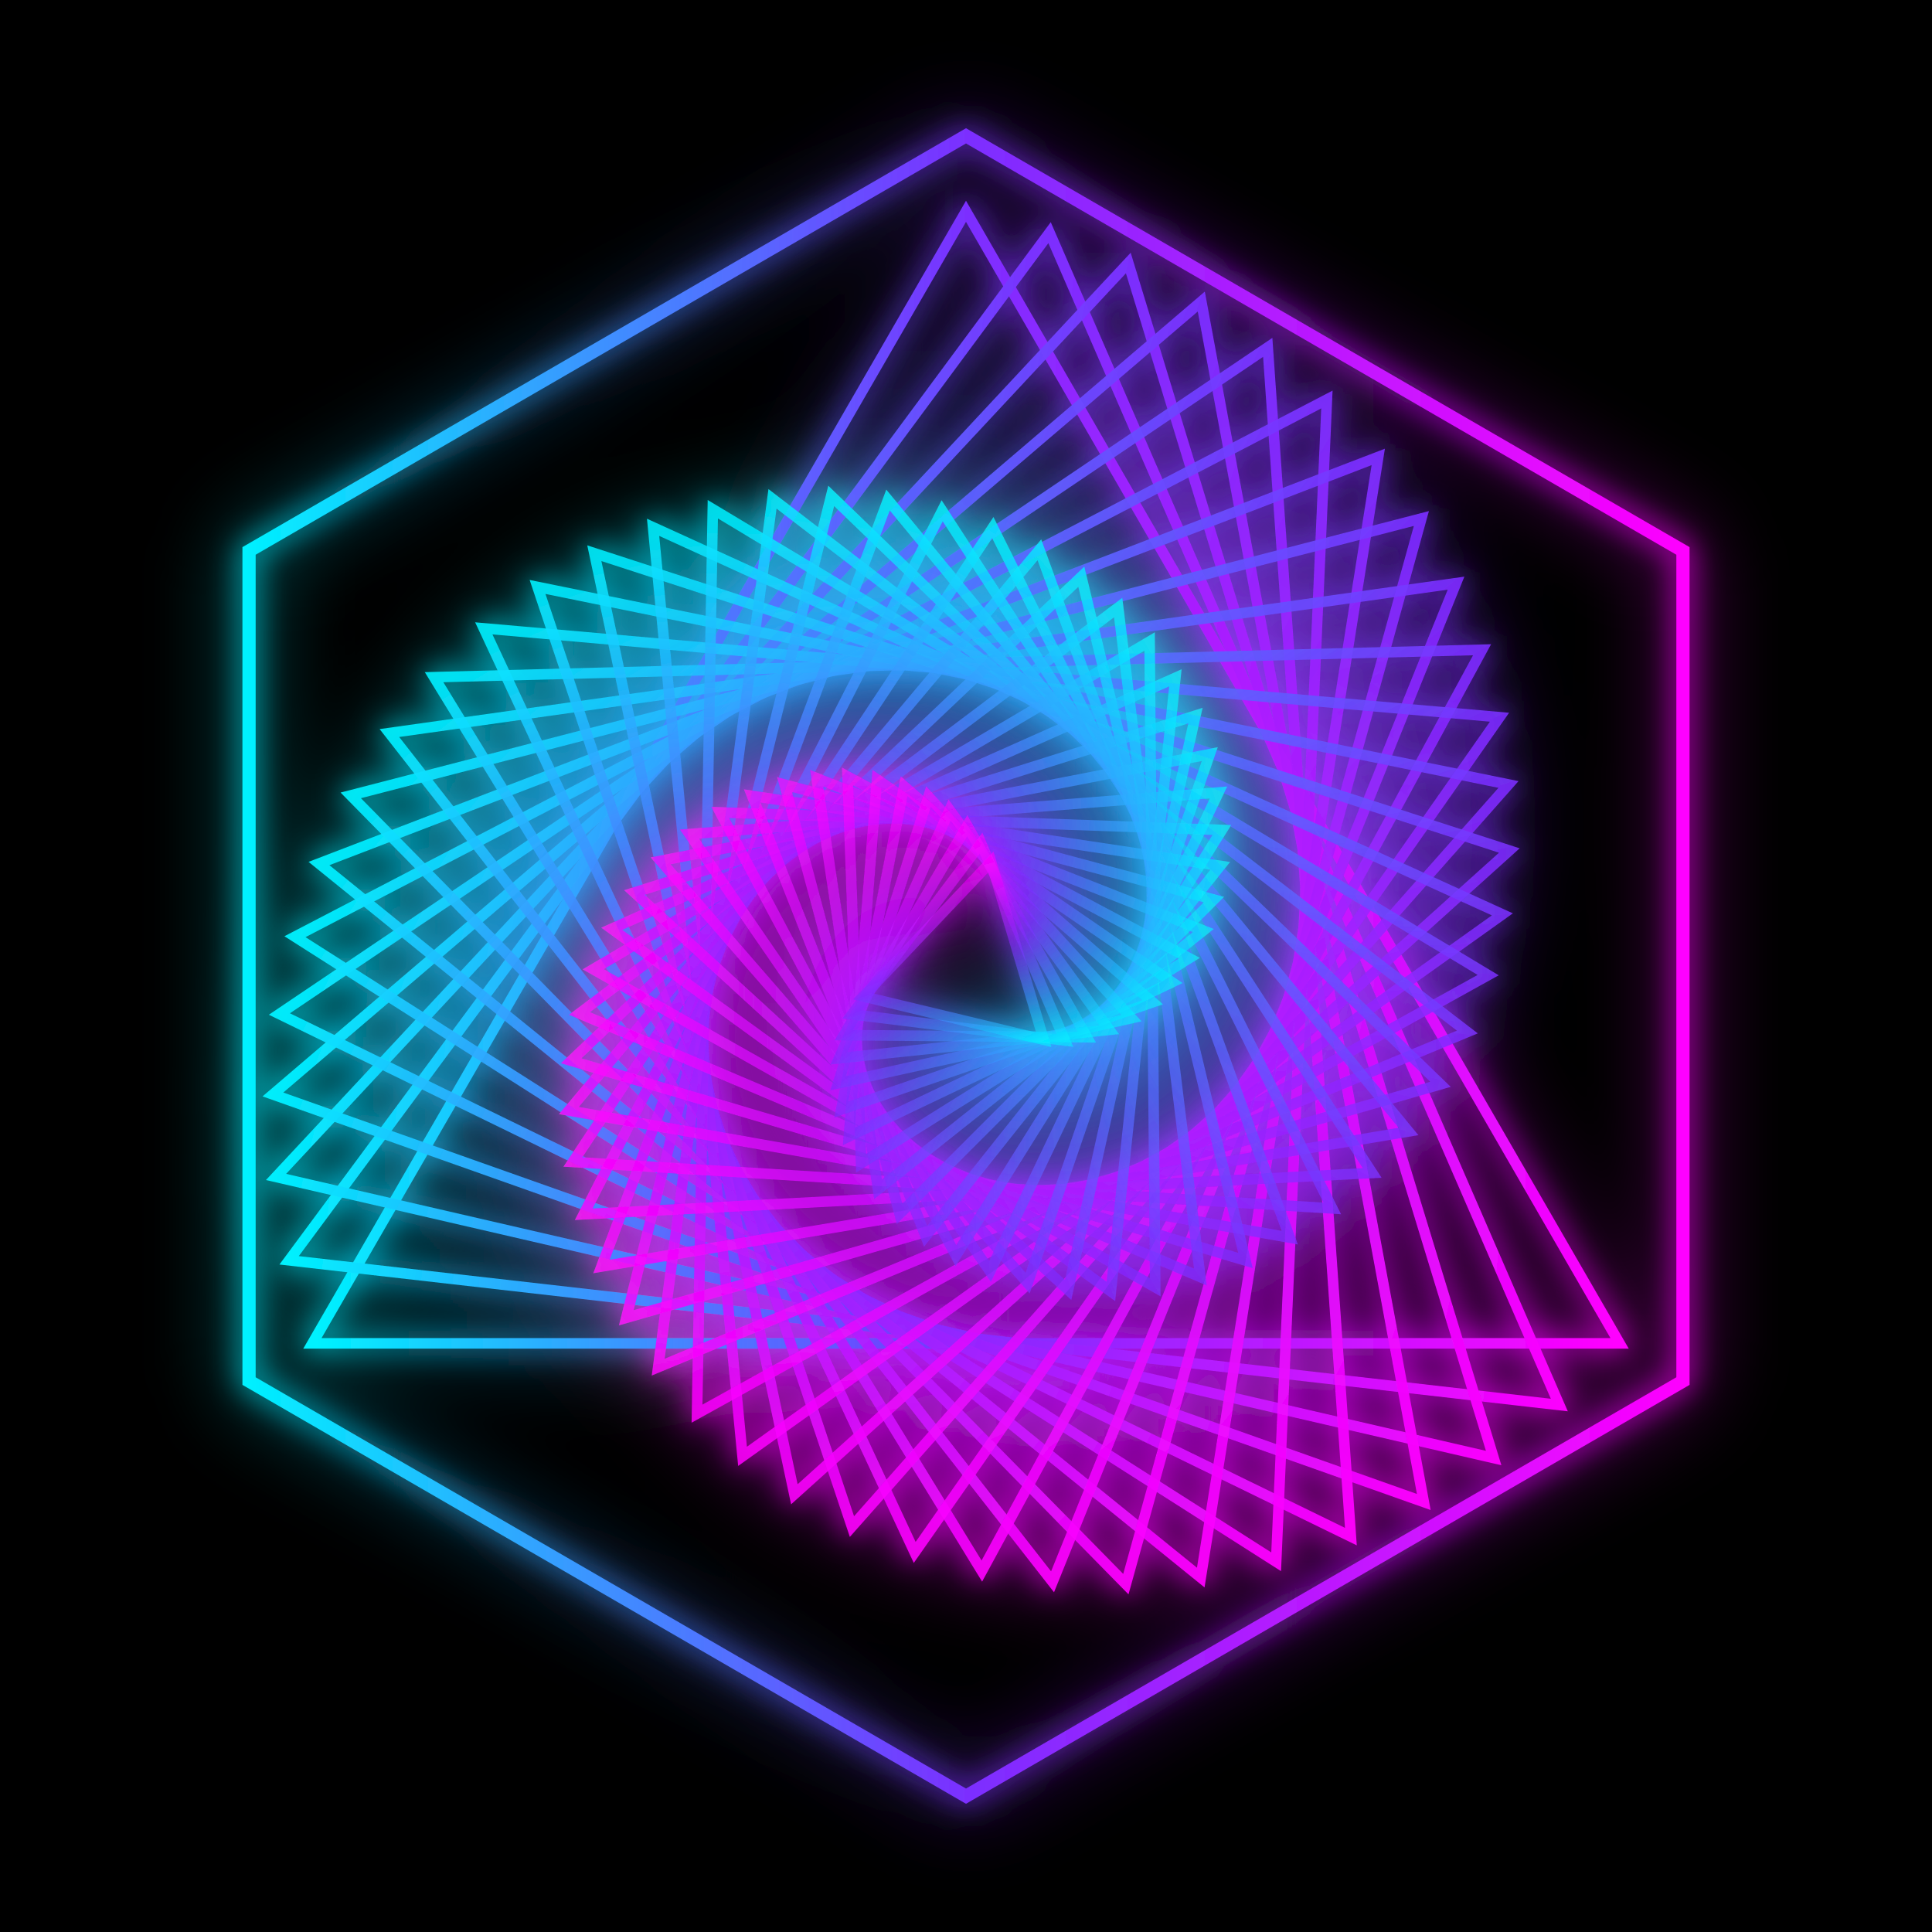
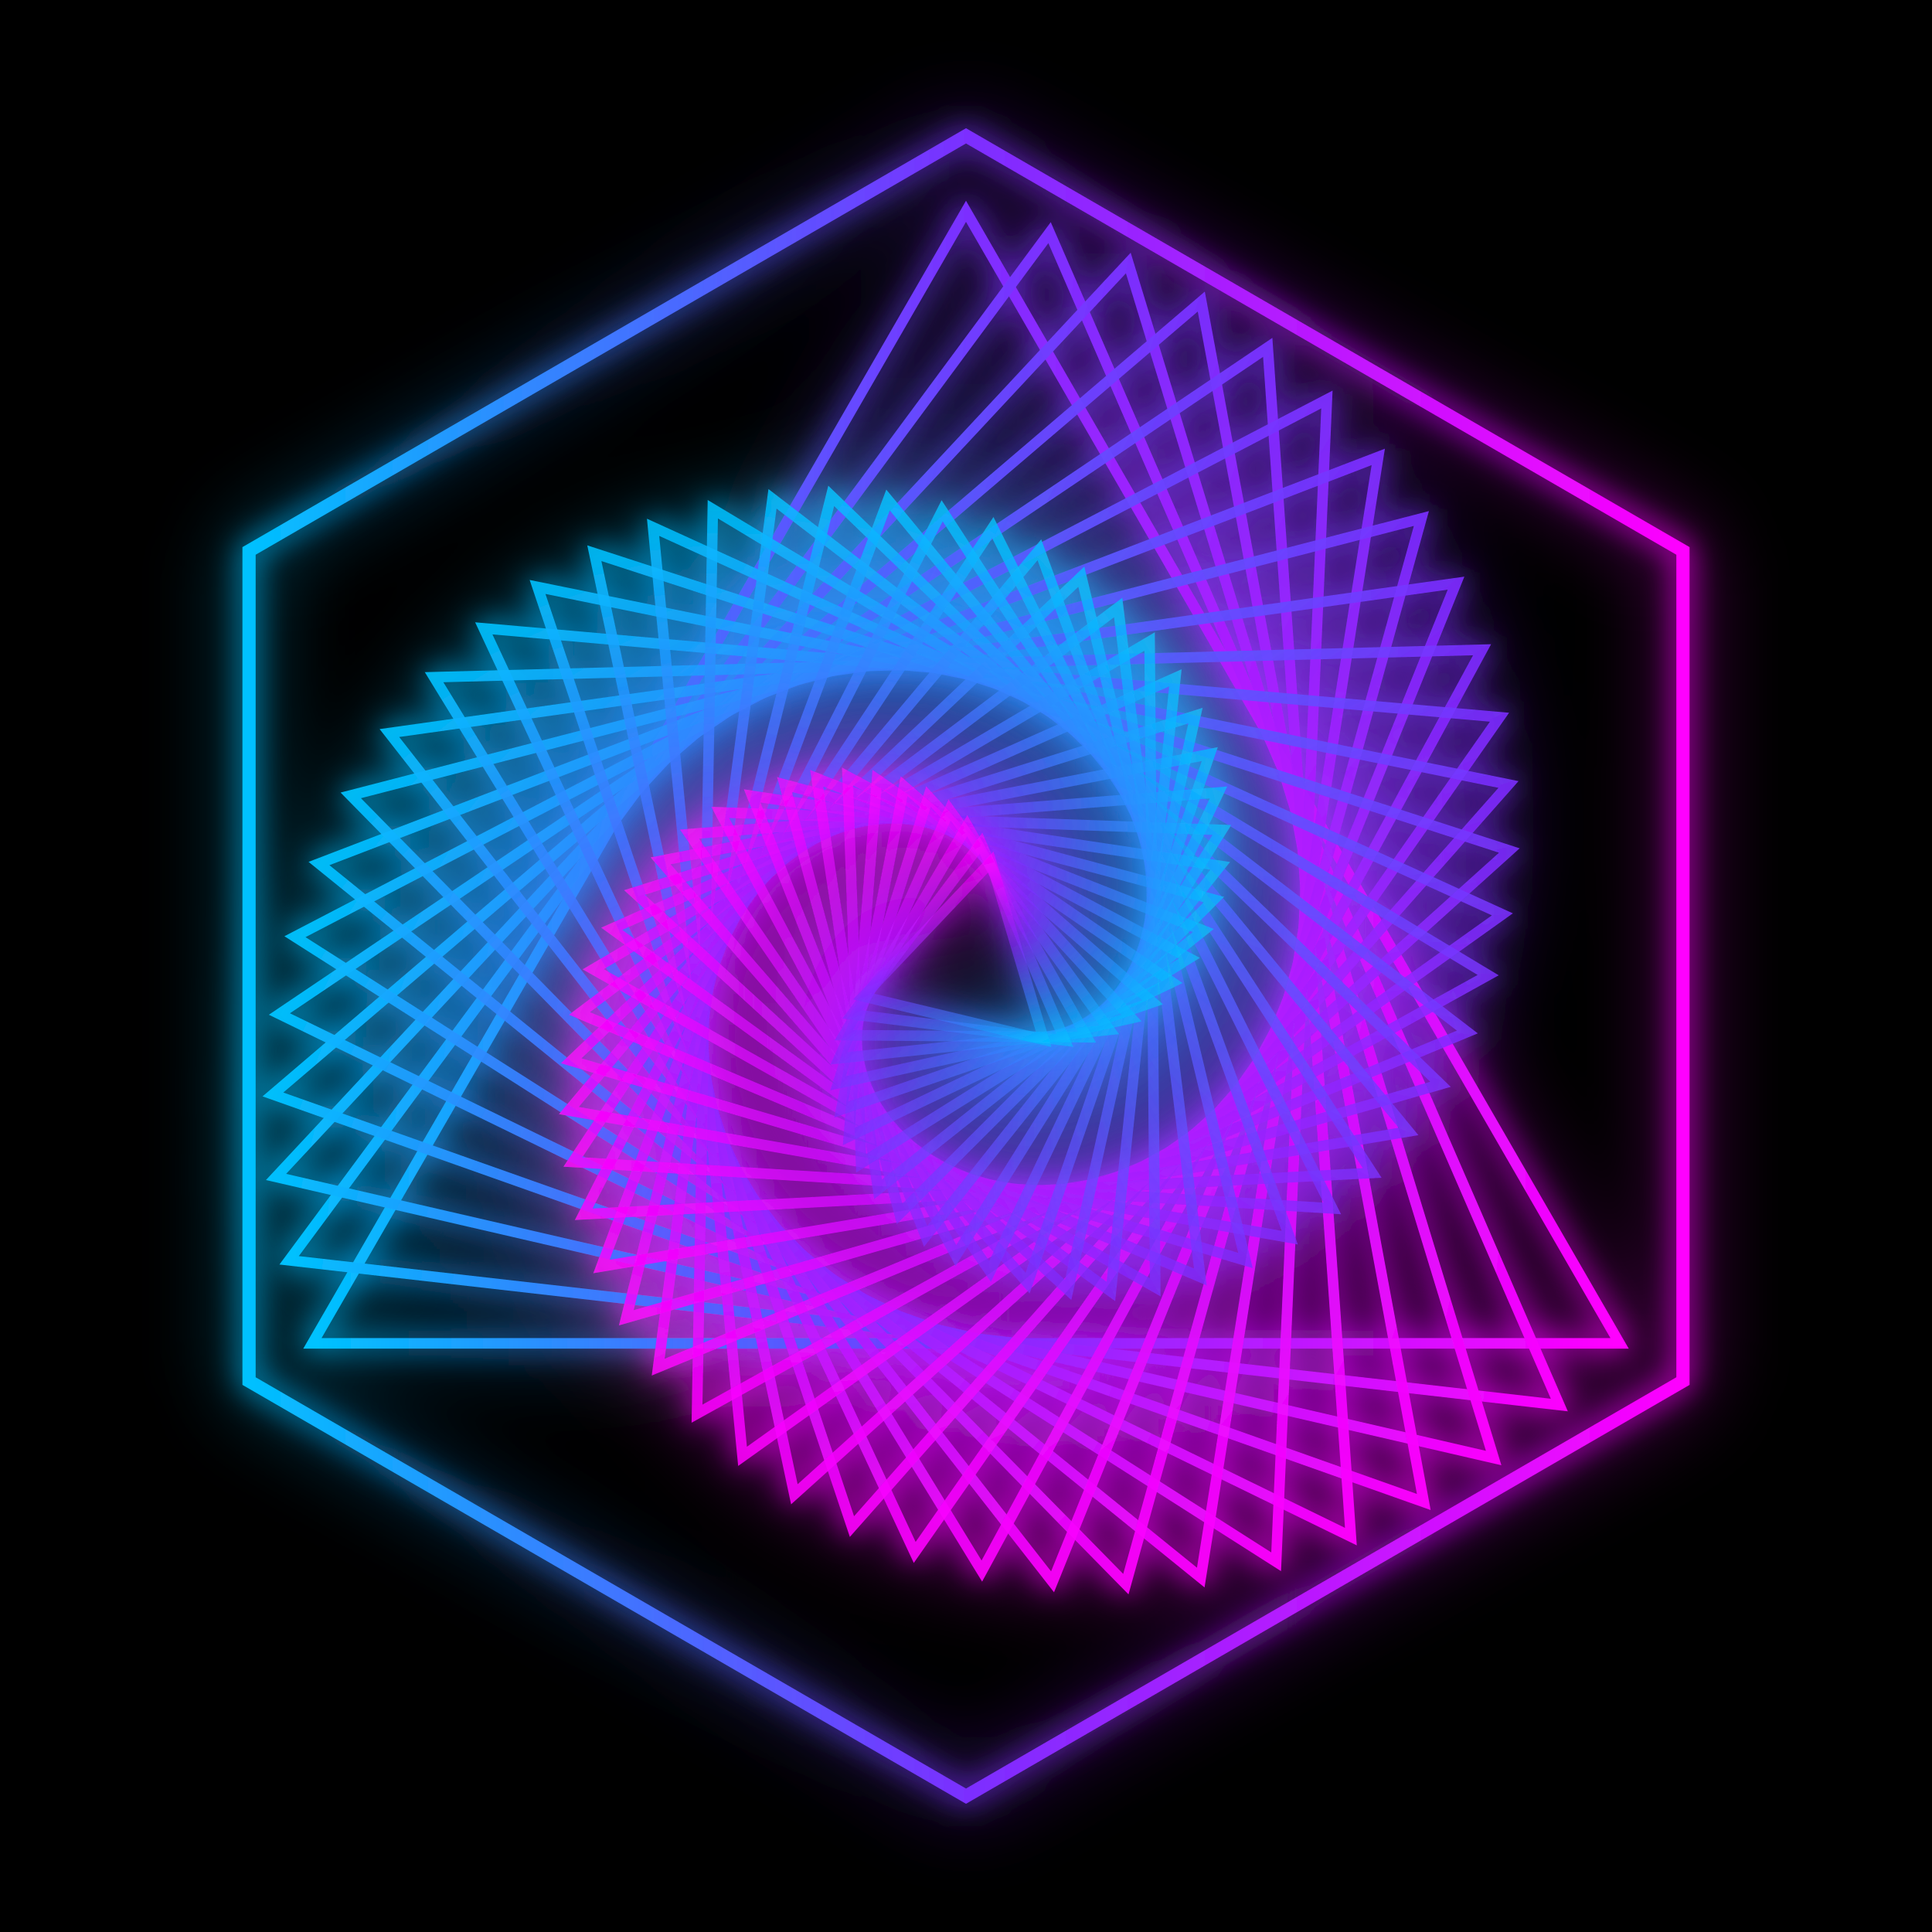
<svg xmlns="http://www.w3.org/2000/svg" width="512" height="512" viewBox="0 0 512 512">
  <defs>
    <linearGradient id="grad1" x1="0%" y1="0%" x2="100%" y2="0%">
-       <stop offset="0%" style="stop-color:#00f2ff;stop-opacity:1" />
+       <stop offset="0%" style="stop-color:#00c2ff;stop-opacity:1" />
      <stop offset="50%" style="stop-color:#7b2fff;stop-opacity:1" />
      <stop offset="100%" style="stop-color:#ff00ff;stop-opacity:1" />
    </linearGradient>
    <filter id="glow" x="-50%" y="-50%" width="200%" height="200%">
      <feGaussianBlur stdDeviation="4" result="blur1" />
      <feGaussianBlur stdDeviation="10" in="blur1" result="blur2" />
      <feMerge>
        <feMergeNode in="blur2" />
        <feMergeNode in="blur1" />
        <feMergeNode in="SourceGraphic" />
      </feMerge>
    </filter>
  </defs>
  <rect width="512" height="512" fill="#000000" rx="0" />
  <g transform="translate(256, 256)" filter="url(#glow)">
    <path d="M 0,-220 L 190,-110 L 190,110 L 0,220 L -190,110 L -190,-110 Z" fill="none" stroke="url(#grad1)" stroke-width="3.5" opacity="1" />
    <g id="spiral">
      <path d="M 0,-200.0 L -173.205,100 L 173.205,100 Z" fill="none" stroke="url(#grad1)" stroke-width="2.8" transform="rotate(0.0)" opacity="1.0" />
      <path d="M 0,-195.6 L -169.395,97.8 L 169.395,97.8 Z" fill="none" stroke="url(#grad1)" stroke-width="2.8" transform="rotate(6.5)" opacity="0.989" />
      <path d="M 0,-191.2 L -165.584,95.6 L 165.584,95.6 Z" fill="none" stroke="url(#grad1)" stroke-width="2.8" transform="rotate(13.0)" opacity="0.978" />
      <path d="M 0,-186.8 L -161.774,93.4 L 161.774,93.4 Z" fill="none" stroke="url(#grad1)" stroke-width="2.8" transform="rotate(19.5)" opacity="0.967" />
      <path d="M 0,-182.4 L -157.963,91.2 L 157.963,91.2 Z" fill="none" stroke="url(#grad1)" stroke-width="2.8" transform="rotate(26.0)" opacity="0.956" />
      <path d="M 0,-178.0 L -154.153,89 L 154.153,89 Z" fill="none" stroke="url(#grad1)" stroke-width="2.8" transform="rotate(32.5)" opacity="0.945" />
      <path d="M 0,-173.6 L -150.342,86.8 L 150.342,86.8 Z" fill="none" stroke="url(#grad1)" stroke-width="2.8" transform="rotate(39.0)" opacity="0.934" />
      <path d="M 0,-169.2 L -146.531,84.6 L 146.531,84.6 Z" fill="none" stroke="url(#grad1)" stroke-width="2.8" transform="rotate(45.5)" opacity="0.923" />
      <path d="M 0,-164.8 L -142.721,82.4 L 142.721,82.4 Z" fill="none" stroke="url(#grad1)" stroke-width="2.8" transform="rotate(52.0)" opacity="0.912" />
      <path d="M 0,-160.4 L -138.91,80.2 L 138.91,80.2 Z" fill="none" stroke="url(#grad1)" stroke-width="2.8" transform="rotate(58.5)" opacity="0.901" />
      <path d="M 0,-156.0 L -135.1,78 L 135.1,78 Z" fill="none" stroke="url(#grad1)" stroke-width="2.8" transform="rotate(65.0)" opacity="0.89" />
      <path d="M 0,-151.6 L -131.289,75.8 L 131.289,75.8 Z" fill="none" stroke="url(#grad1)" stroke-width="2.8" transform="rotate(71.5)" opacity="0.879" />
      <path d="M 0,-147.2 L -127.479,73.6 L 127.479,73.6 Z" fill="none" stroke="url(#grad1)" stroke-width="2.8" transform="rotate(78.0)" opacity="0.868" />
      <path d="M 0,-142.8 L -123.668,71.4 L 123.668,71.4 Z" fill="none" stroke="url(#grad1)" stroke-width="2.8" transform="rotate(84.5)" opacity="0.857" />
      <path d="M 0,-138.4 L -119.858,69.2 L 119.858,69.2 Z" fill="none" stroke="url(#grad1)" stroke-width="2.8" transform="rotate(91.0)" opacity="0.846" />
      <path d="M 0,-134.0 L -116.047,67 L 116.047,67 Z" fill="none" stroke="url(#grad1)" stroke-width="2.8" transform="rotate(97.5)" opacity="0.835" />
      <path d="M 0,-129.6 L -112.237,64.8 L 112.237,64.8 Z" fill="none" stroke="url(#grad1)" stroke-width="2.8" transform="rotate(104.0)" opacity="0.824" />
      <path d="M 0,-125.2 L -108.426,62.6 L 108.426,62.6 Z" fill="none" stroke="url(#grad1)" stroke-width="2.8" transform="rotate(110.5)" opacity="0.813" />
      <path d="M 0,-120.8 L -104.616,60.4 L 104.616,60.4 Z" fill="none" stroke="url(#grad1)" stroke-width="2.8" transform="rotate(117.0)" opacity="0.802" />
      <path d="M 0,-116.4 L -100.805,58.2 L 100.805,58.2 Z" fill="none" stroke="url(#grad1)" stroke-width="2.8" transform="rotate(123.5)" opacity="0.791" />
      <path d="M 0,-112 L -96.995,56 L 96.995,56.0 Z" fill="none" stroke="url(#grad1)" stroke-width="2.8" transform="rotate(130.0)" opacity="0.78" />
      <path d="M 0,-107.6 L -93.184,53.8 L 93.184,53.8 Z" fill="none" stroke="url(#grad1)" stroke-width="2.8" transform="rotate(136.5)" opacity="0.769" />
      <path d="M 0,-103.2 L -89.374,51.6 L 89.374,51.6 Z" fill="none" stroke="url(#grad1)" stroke-width="2.8" transform="rotate(143.0)" opacity="0.758" />
      <path d="M 0,-98.8 L -85.563,49.4 L 85.563,49.4 Z" fill="none" stroke="url(#grad1)" stroke-width="2.8" transform="rotate(149.5)" opacity="0.747" />
      <path d="M 0,-94.4 L -81.753,47.2 L 81.753,47.2 Z" fill="none" stroke="url(#grad1)" stroke-width="2.8" transform="rotate(156.0)" opacity="0.736" />
      <path d="M 0,-90 L -77.942,45 L 77.942,45.0 Z" fill="none" stroke="url(#grad1)" stroke-width="2.8" transform="rotate(162.5)" opacity="0.725" />
      <path d="M 0,-85.6 L -74.132,42.8 L 74.132,42.8 Z" fill="none" stroke="url(#grad1)" stroke-width="2.8" transform="rotate(169.0)" opacity="0.714" />
      <path d="M 0,-81.2 L -70.321,40.6 L 70.321,40.6 Z" fill="none" stroke="url(#grad1)" stroke-width="2.8" transform="rotate(175.5)" opacity="0.703" />
      <path d="M 0,-76.8 L -66.511,38.4 L 66.511,38.4 Z" fill="none" stroke="url(#grad1)" stroke-width="2.8" transform="rotate(182.0)" opacity="0.692" />
      <path d="M 0,-72.4 L -62.7,36.2 L 62.7,36.2 Z" fill="none" stroke="url(#grad1)" stroke-width="2.8" transform="rotate(188.5)" opacity="0.681" />
      <path d="M 0,-68 L -58.89,34 L 58.89,34.0 Z" fill="none" stroke="url(#grad1)" stroke-width="2.8" transform="rotate(195.0)" opacity="0.67" />
      <path d="M 0,-63.6 L -55.079,31.8 L 55.079,31.8 Z" fill="none" stroke="url(#grad1)" stroke-width="2.8" transform="rotate(201.5)" opacity="0.659" />
      <path d="M 0,-59.2 L -51.269,29.6 L 51.269,29.6 Z" fill="none" stroke="url(#grad1)" stroke-width="2.8" transform="rotate(208.0)" opacity="0.648" />
      <path d="M 0,-54.8 L -47.458,27.4 L 47.458,27.4 Z" fill="none" stroke="url(#grad1)" stroke-width="2.8" transform="rotate(214.5)" opacity="0.637" />
      <path d="M 0,-50.4 L -43.648,25.2 L 43.648,25.2 Z" fill="none" stroke="url(#grad1)" stroke-width="2.8" transform="rotate(221.0)" opacity="0.626" />
      <path d="M 0,-46 L -39.837,23 L 39.837,23 Z" fill="none" stroke="url(#grad1)" stroke-width="2.8" transform="rotate(227.5)" opacity="0.615" />
      <path d="M 0,-41.6 L -36.027,20.8 L 36.027,20.8 Z" fill="none" stroke="url(#grad1)" stroke-width="2.8" transform="rotate(234.0)" opacity="0.604" />
      <path d="M 0,-37.2 L -32.216,18.6 L 32.216,18.6 Z" fill="none" stroke="url(#grad1)" stroke-width="2.8" transform="rotate(240.5)" opacity="0.593" />
      <path d="M 0,-32.8 L -28.406,16.4 L 28.406,16.4 Z" fill="none" stroke="url(#grad1)" stroke-width="2.8" transform="rotate(247.0)" opacity="0.582" />
      <path d="M 0,-28.4 L -24.595,14.2 L 24.595,14.2 Z" fill="none" stroke="url(#grad1)" stroke-width="2.8" transform="rotate(253.5)" opacity="0.571" />
    </g>
  </g>
</svg>
